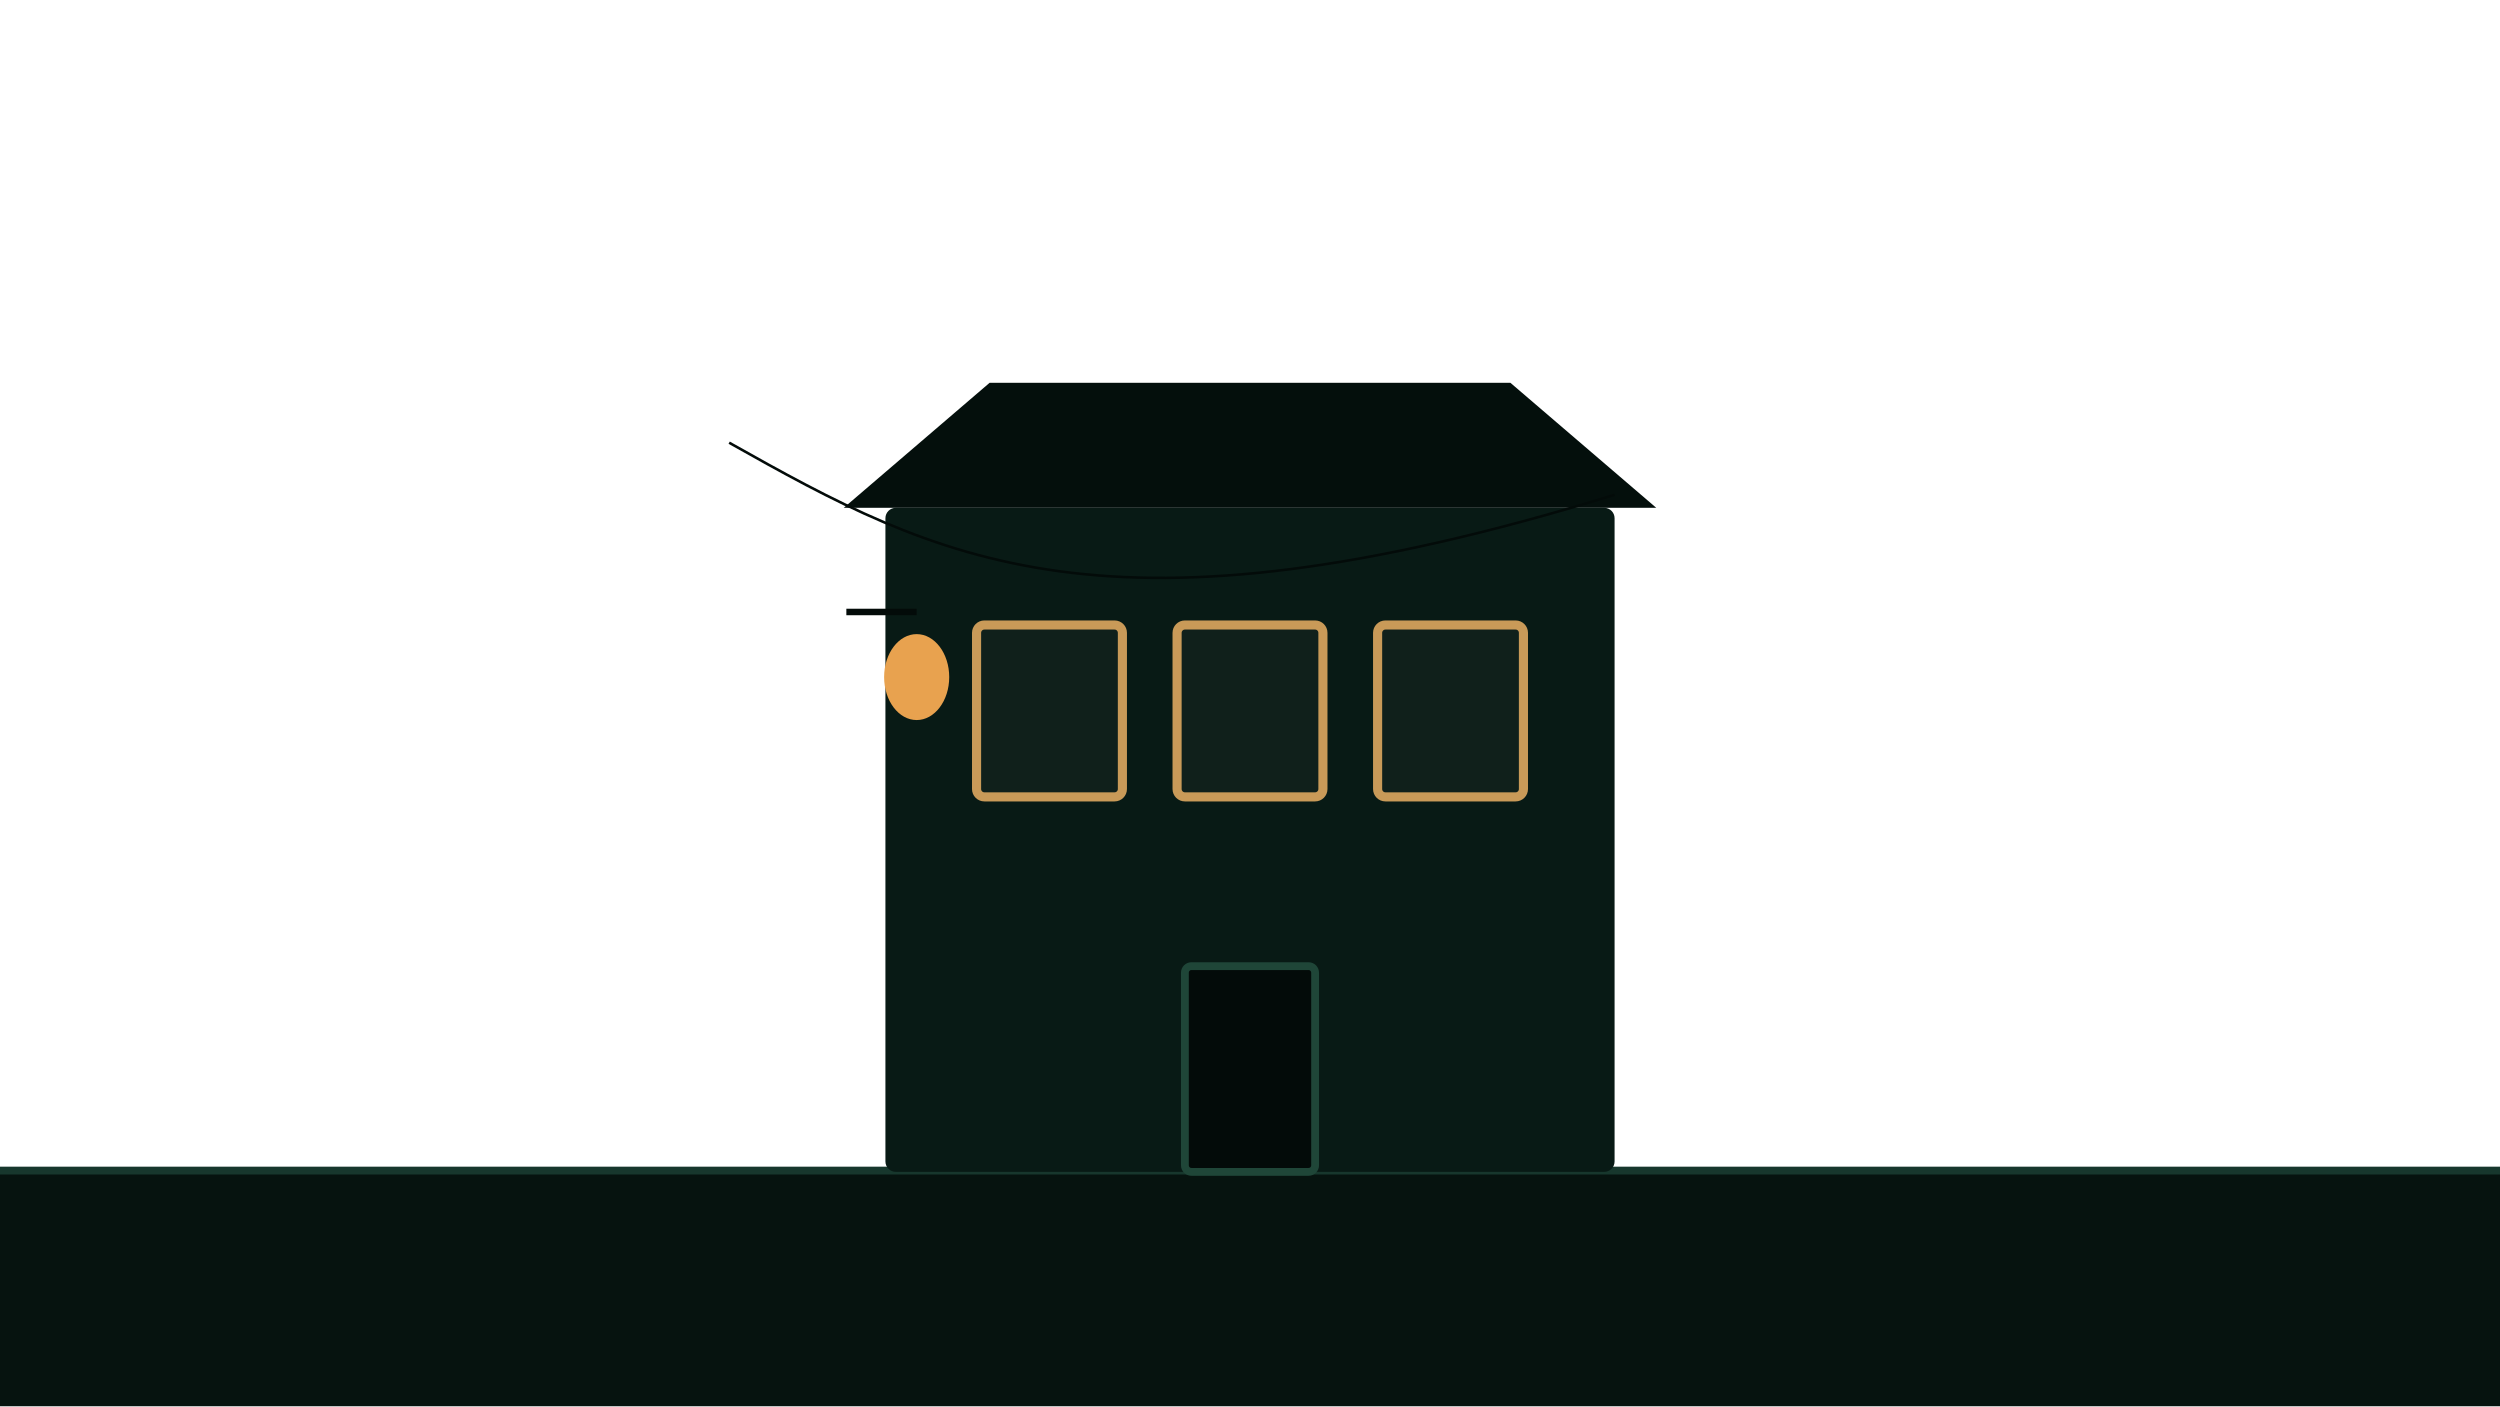
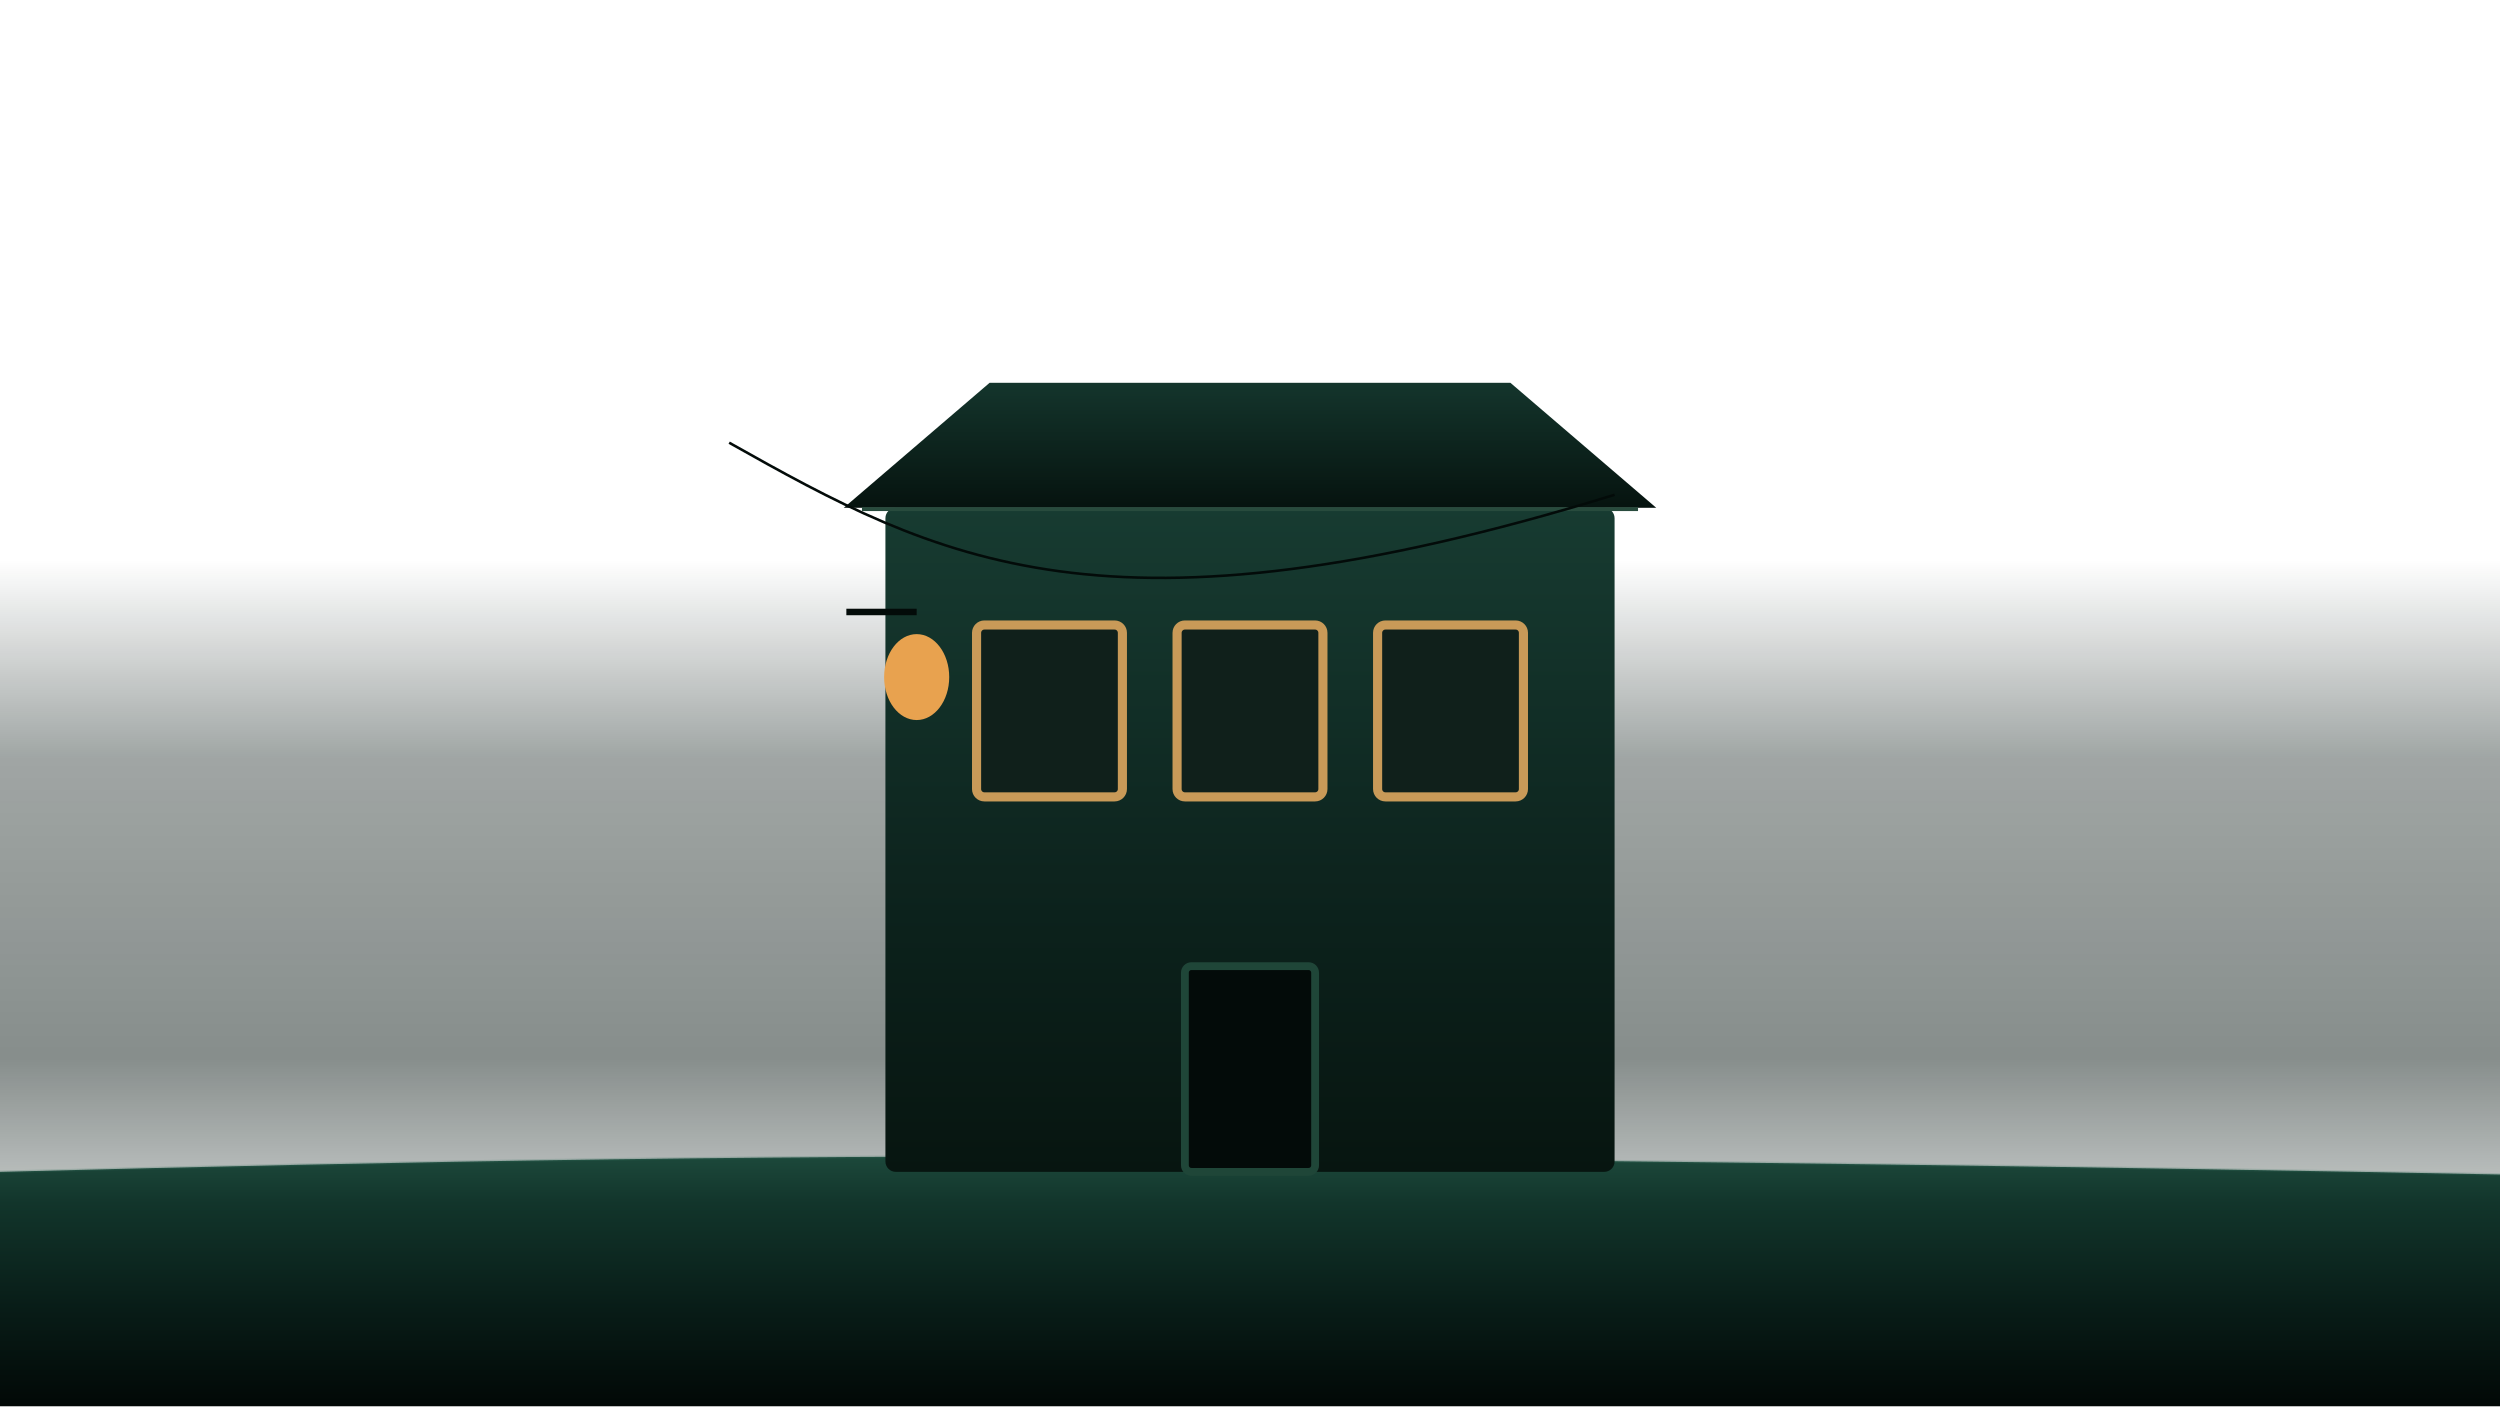
<svg xmlns="http://www.w3.org/2000/svg" viewBox="0 0 1920 1080">
-   <rect id="ground" data-name="ground" x="0" y="900" width="1920" height="180" fill="#06130f" />
-   <rect id="ground-edge" data-name="ground-edge" x="0" y="896" width="1920" height="6" fill="#17372d" />
-   <rect id="building-body" data-name="building-body" x="680" y="390" width="560" height="510" rx="8" fill="#081a15" />
-   <path id="building-roof" data-name="building-roof" d="M648 390 L760 294 L1160 294 L1272 390 Z" fill="#040f0c" />
+   <defs>
+     <linearGradient id="ground-gradient" gradientUnits="userSpaceOnUse" x1="0" y1="885" x2="0" y2="1080">
+       <stop offset="0" stop-color="#1d4a3c" />
+       <stop offset="0.2" stop-color="#12352b" />
+       <stop offset="0.62" stop-color="#081c17" />
+       <stop offset="1" stop-color="#020806" />
+     </linearGradient>
+     <linearGradient id="building-gradient" gradientUnits="userSpaceOnUse" x1="0" y1="390" x2="0" y2="900">
+       <stop offset="0" stop-color="#173b31" />
+       <stop offset="0.55" stop-color="#0d241e" />
+       <stop offset="1" stop-color="#071510" />
+     </linearGradient>
+     <linearGradient id="roof-gradient" gradientUnits="userSpaceOnUse" x1="0" y1="294" x2="0" y2="390">
+       <stop offset="0" stop-color="#14352c" />
+       <stop offset="1" stop-color="#06130f" />
+     </linearGradient>
+     <linearGradient id="distance-veil-gradient" gradientUnits="userSpaceOnUse" x1="0" y1="430" x2="0" y2="940">
+       <stop offset="0" stop-color="#04130f" stop-opacity="0" />
+       <stop offset="0.3" stop-color="#04130f" stop-opacity="0.38" />
+       <stop offset="0.75" stop-color="#04130f" stop-opacity="0.48" />
+       <stop offset="1" stop-color="#04130f" stop-opacity="0.2" />
+     </linearGradient>
+   </defs>
+   <rect id="distance-veil" data-name="distance-veil" x="0" y="430" width="1920" height="510" fill="url(#distance-veil-gradient)" />
+   <path id="ground" data-name="ground" d="M0 900 C310 892 620 886 960 889 C1300 892 1610 896 1920 902 L1920 1080 L0 1080 Z" fill="url(#ground-gradient)" />
+   <path id="ground-edge" data-name="ground-edge" d="M0 900 C310 892 620 886 960 889 C1300 892 1610 896 1920 902" fill="none" stroke="#3a7561" stroke-opacity="0.22" stroke-width="2" />
+   <rect id="building-body" data-name="building-body" x="680" y="390" width="560" height="510" rx="8" fill="url(#building-gradient)" />
+   <path id="building-roof" data-name="building-roof" d="M648 390 L760 294 L1160 294 L1272 390 Z" fill="url(#roof-gradient)" />
+   <path id="building-eave" data-name="building-eave" d="M662 391 H1258" fill="none" stroke="#284b3d" stroke-width="3" />
  <rect id="building-door" data-name="building-door" x="910" y="742" width="100" height="158" rx="5" fill="#030b09" stroke="#1f4638" stroke-width="6" />
  <rect id="window-left" data-name="window.band1.always" x="750" y="480" width="112" height="132" rx="6" fill="#10201b" stroke="#c99a58" stroke-width="7" />
  <rect id="window-center" data-name="window.band3.kick" x="904" y="480" width="112" height="132" rx="6" fill="#10201b" stroke="#c99a58" stroke-width="7" />
  <rect id="window-right" data-name="window.band5.onset" x="1058" y="480" width="112" height="132" rx="6" fill="#10201b" stroke="#c99a58" stroke-width="7" />
  <path id="lantern-hook" data-name="lantern-hook" d="M650 470 H704" fill="none" stroke="#030b09" stroke-width="5" />
  <ellipse id="lantern" data-name="lantern.band2.kick.sway" cx="704" cy="520" rx="25" ry="33" fill="#e8a24f" />
  <path id="wire" data-name="wire.band4.pulse" d="M560 340 C 720 430 850 500 1240 380" fill="none" stroke="#030b09" stroke-width="2" />
</svg>
